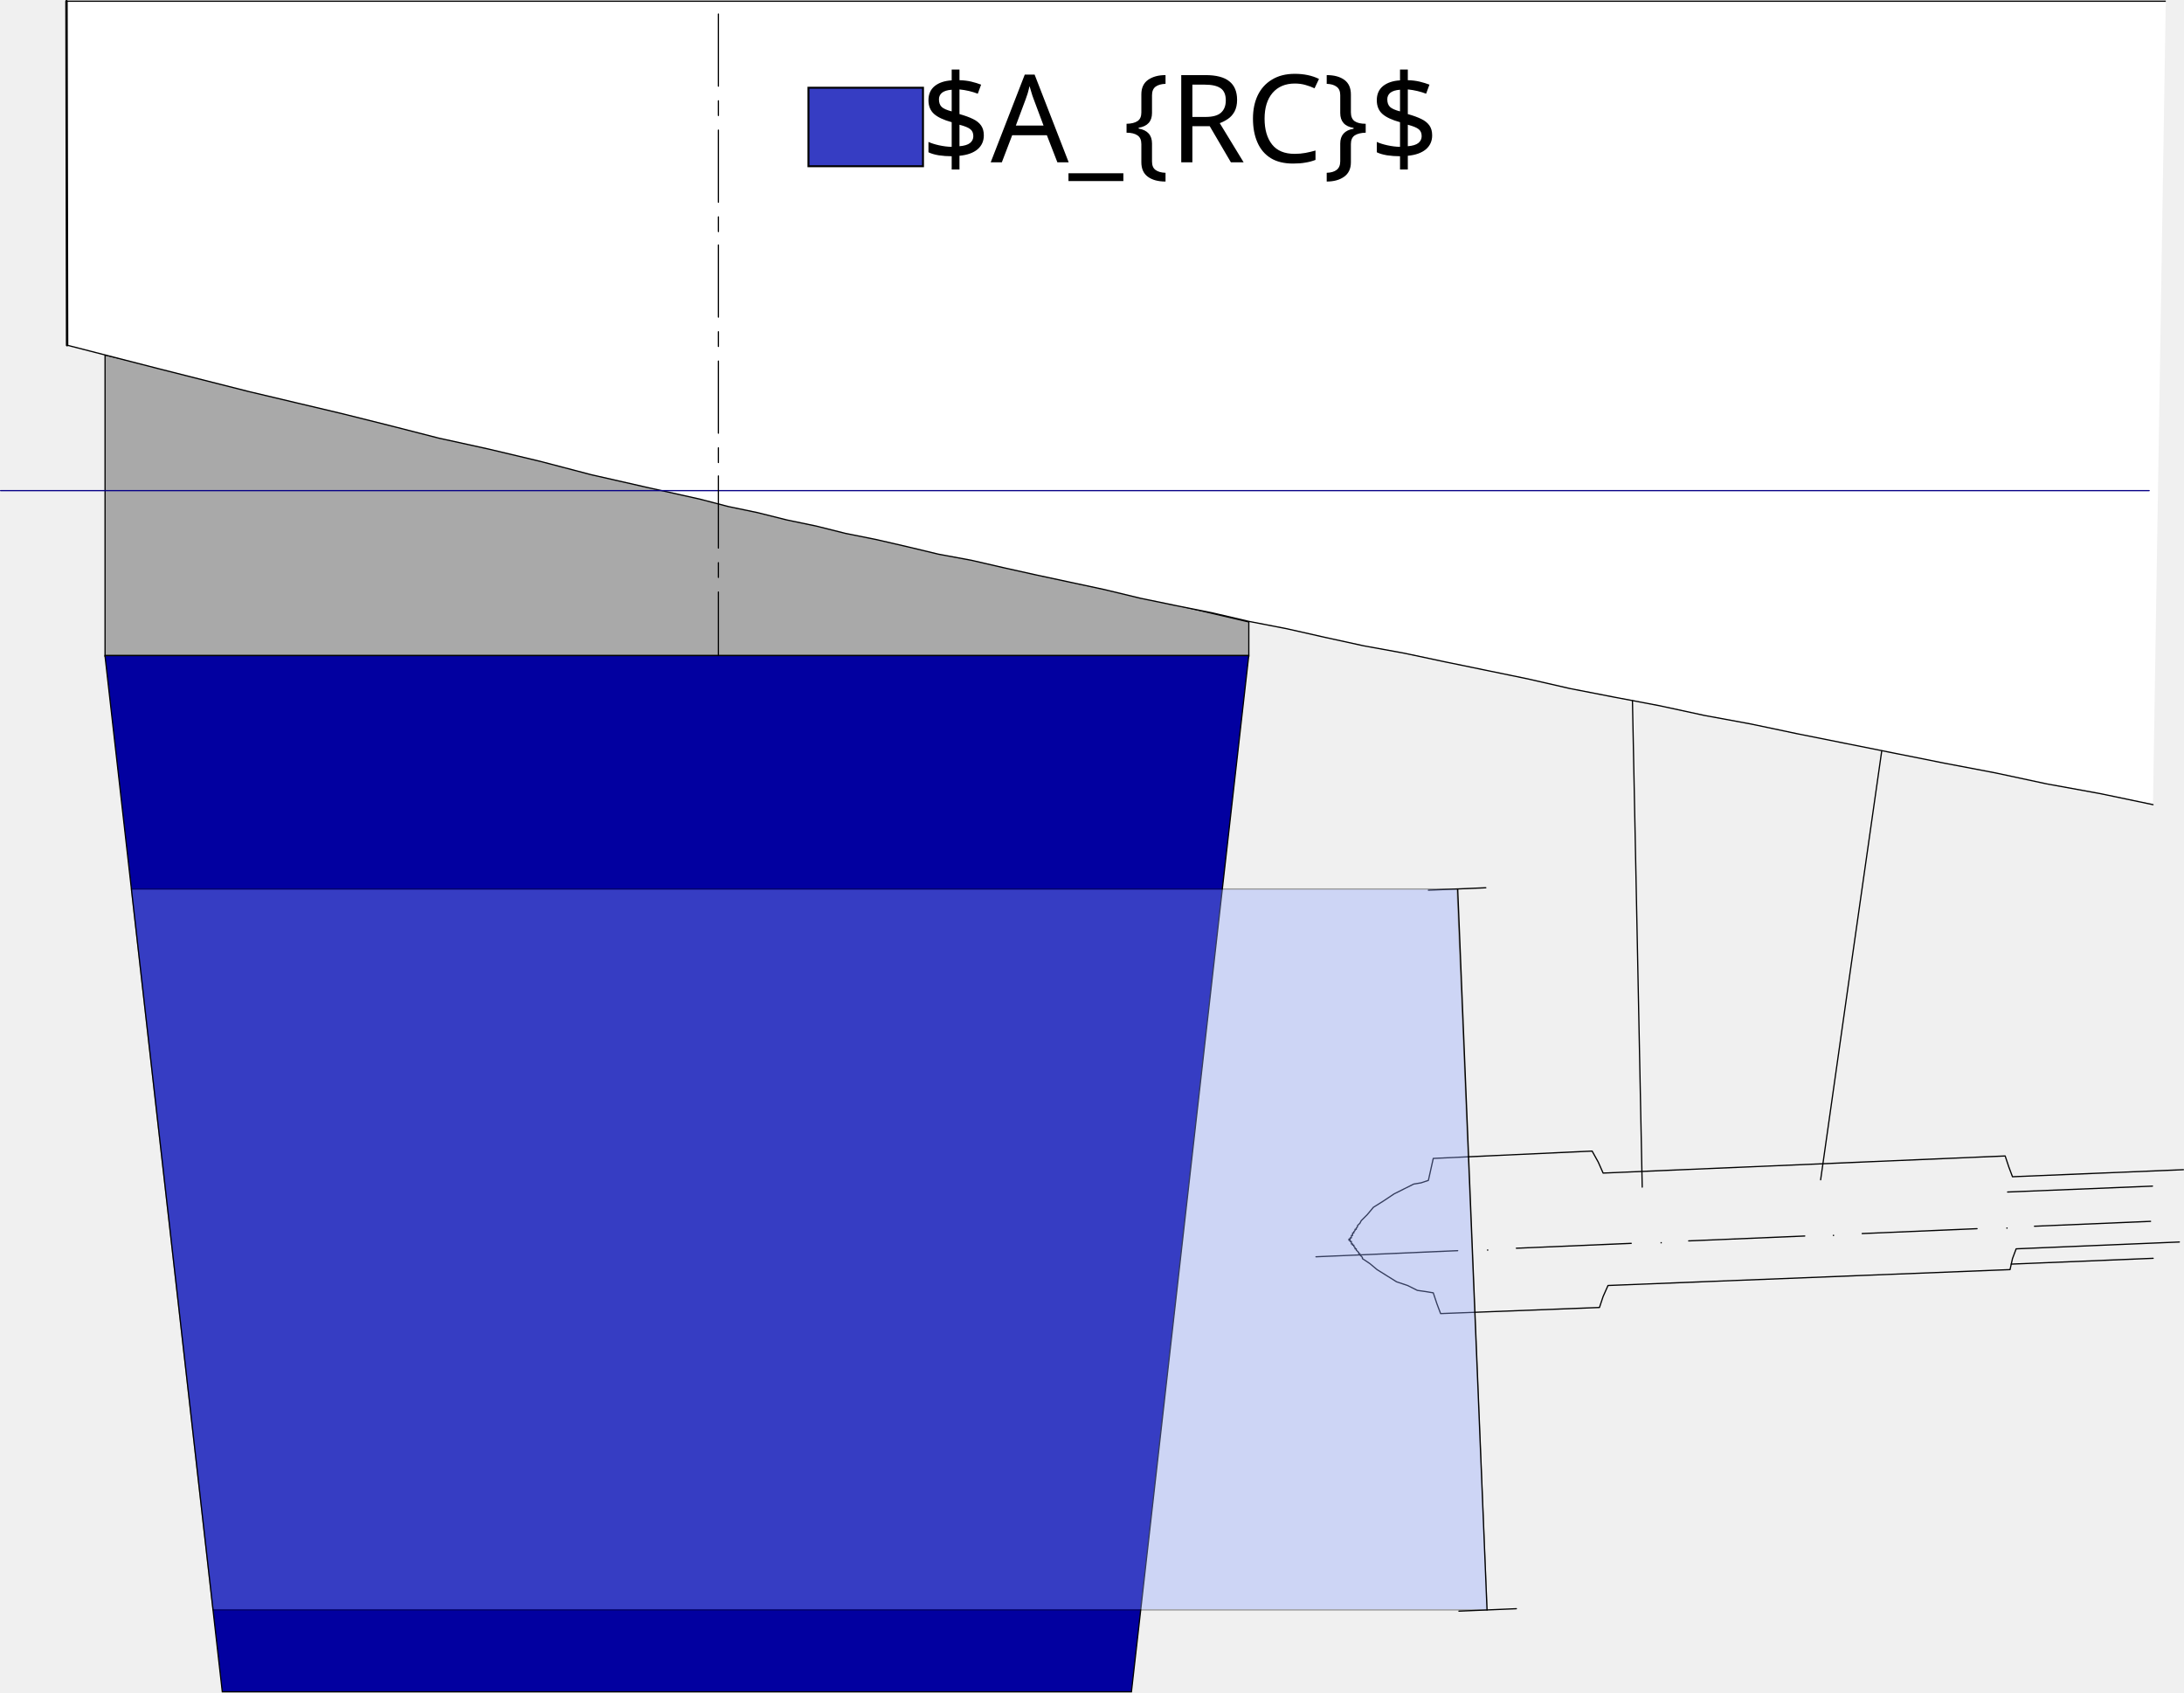
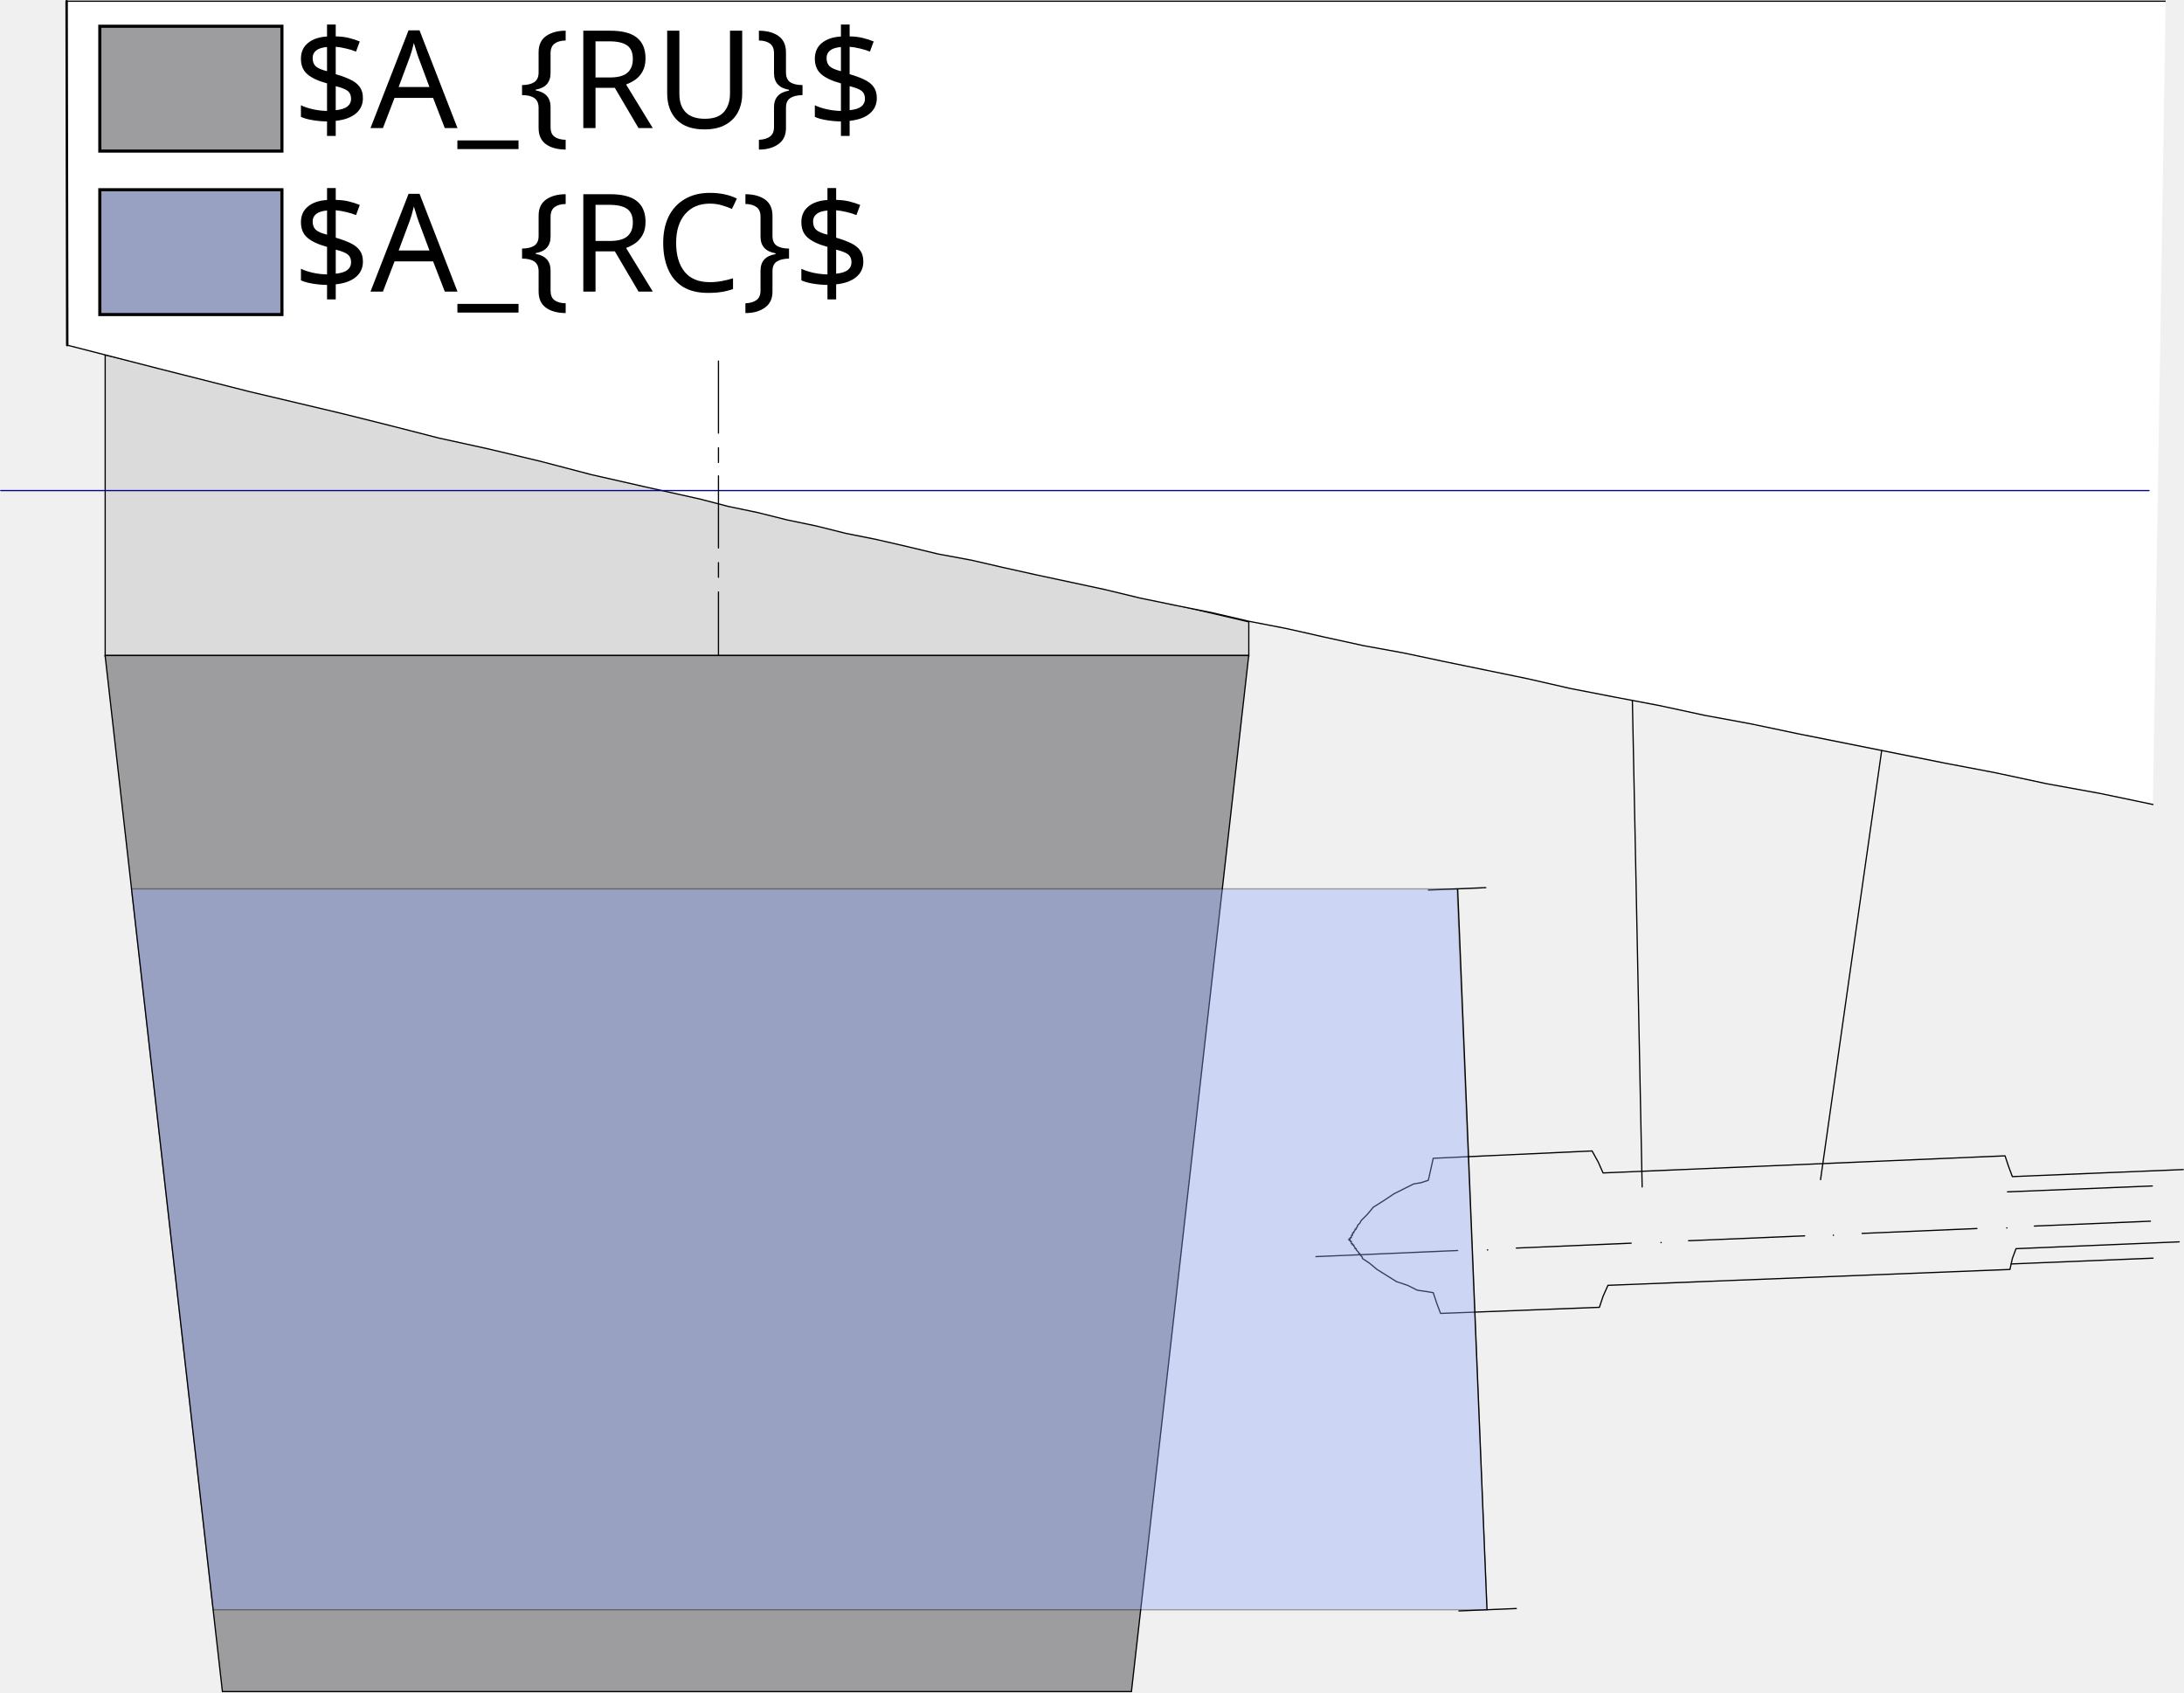
- <svg xmlns="http://www.w3.org/2000/svg" version="1.1" width="214.472pt" height="166.2pt" viewBox="0 0 214.472 166.2" id="svg175">
+ <svg xmlns="http://www.w3.org/2000/svg" version="1.1" width="5.649cm" height="4.377cm" viewBox="0 0 282.425 218.859" id="svg175">
  <defs id="defs175" />
-   <path style="opacity:1;fill:#a9a9a9;fill-opacity:1;stroke:#000000;stroke-width:0.12;stroke-dasharray:none;stroke-opacity:1" d="m 10.316,64.437 h 112.32 v -3.36 L 10.316,34.857 Z" id="path191" />
-   <path id="path192" d="m 6.528,0.12 0.06,33.779 8.881,2.281 9,2.279 4.559,1.081 4.56,1.08 4.8,1.2 4.68,1.2 4.92,1.081 5.039,1.2 5.041,1.32 5.281,1.2 5.399,1.2 2.76,0.721 2.88,0.599 2.88,0.721 2.88,0.601 2.88,0.719 3,0.601 3.12,0.719 3,0.721 3.24,0.599 3.12,0.721 3.24,0.719 3.36,0.721 3.36,0.719 3.479,0.841 3.48,0.719 3.599,0.721 3.601,0.839 3.721,0.721 3.719,0.839 3.841,0.841 3.959,0.719 3.959,0.841 4.081,0.839 4.08,0.841 4.2,0.959 4.32,0.839 4.44,0.841 4.44,0.959 4.56,0.841 4.56,0.959 4.8,0.959 4.8,0.961 4.8,0.959 5.039,0.959 5.041,1.081 5.279,0.959 5.161,1.08 1.254,-78.899 z" style="fill:#ffffff;fill-opacity:1;stroke:none" />
-   <path stroke-width="0.12" stroke-linecap="round" stroke-linejoin="round" fill="none" stroke="#000000" d="m 140.269,87.42 5.64,-0.24" id="path1" />
-   <path stroke-width="0.12" stroke-linecap="round" stroke-linejoin="round" fill="none" stroke="#000000" d="m 143.269,158.22 5.64,-0.24" id="path3" />
-   <path stroke-width="0.12" stroke-linecap="round" stroke-linejoin="round" fill="none" stroke="#000000" d="m 143.149,87.3 2.88,70.8" id="path4" />
-   <path stroke-width="0.12" stroke-linecap="round" stroke-linejoin="round" fill="none" stroke="#000000" d="m 129.229,123.42 13.92,-0.6" id="path5" />
-   <path stroke-width="0.12" stroke-linecap="round" stroke-linejoin="round" fill="none" stroke="#000000" d="m 148.909,122.58 11.28,-0.48" id="path6" />
-   <path stroke-width="0.12" stroke-linecap="round" stroke-linejoin="round" fill="none" stroke="#000000" d="m 165.829,121.86 11.4,-0.48" id="path7" />
-   <path stroke-width="0.12" stroke-linecap="round" stroke-linejoin="round" fill="none" stroke="#000000" d="m 182.869,121.14 11.28,-0.48" id="path8" />
-   <path stroke-width="0.12" stroke-linecap="round" stroke-linejoin="round" fill="none" stroke="#000000" d="m 199.789,120.42 11.4,-0.48" id="path9" />
-   <path stroke-width="0.12" stroke-linecap="round" stroke-linejoin="round" fill="none" stroke="#000000" d="m 6.589,33.9 8.88,2.28 9,2.28 4.56,1.08 4.56,1.08 4.8,1.2 4.68,1.2 4.92,1.08 5.04,1.2 5.04,1.32 5.28,1.2 5.4,1.2 2.76,0.72 2.88,0.6 2.88,0.72 2.88,0.6 2.88,0.72 3,0.6 3.12,0.72 3,0.72 3.24,0.6 3.12,0.72 3.24,0.72 3.36,0.72 3.36,0.72 3.48,0.84 3.48,0.72 3.6,0.72 3.6,0.84 3.72,0.72 3.72,0.84 3.84,0.84 3.96,0.72 3.96,0.84 4.08,0.84 4.08,0.84 4.2,0.96 4.32,0.84 4.44,0.84 4.44,0.96 4.56,0.84 4.56,0.96 4.8,0.96 4.8,0.96 4.8,0.96 5.04,0.96 5.04,1.08 5.28,0.96 5.16,1.08" id="path20" />
-   <path stroke-width="0.12" stroke-linecap="round" stroke-linejoin="round" fill="none" stroke="#000000" d="m 161.269,116.58 -0.48,-23.88 -0.48,-23.88" id="path22" />
-   <path stroke-width="0.12" stroke-linecap="round" stroke-linejoin="round" fill="none" stroke="#000000" d="m 178.789,115.86 3,-21.12 3,-21" id="path23" />
-   <path stroke-width="0.12" stroke-linecap="round" stroke-linejoin="round" fill="none" stroke="#000000" d="m 214.016,121.969 -16.027,0.671 -0.36,0.96 -0.24,1.08 -39.48,1.56 -0.48,1.08 -0.36,1.08 -15.6,0.6 -0.36,-0.96 -0.36,-1.08 -0.72,-0.12 -0.84,-0.12 -0.96,-0.48 -1.08,-0.36 -0.96,-0.6 -0.96,-0.6 -0.72,-0.6 -0.72,-0.48 v -0.12 l -0.12,-0.12 -0.12,-0.12 v -0.12 h -0.12 V 123 l -0.12,-0.12 -0.12,-0.12 v -0.12 h -0.12 v -0.12 l -0.12,-0.12 v -0.12 h -0.12 v -0.12 h -0.12 v -0.12 -0.12 h -0.12 v -0.12 h -0.12 v -0.12 h 0.12 v -0.12 h 0.12 v -0.12 -0.12 h 0.12 v -0.12 -0.12 h 0.12 v -0.12 l 0.12,-0.12 v -0.12 h 0.12 v -0.12 l 0.12,-0.12 v -0.12 l 0.12,-0.12 0.12,-0.12 0.12,-0.24 0.6,-0.6 0.6,-0.72 0.96,-0.6 1.08,-0.72 0.96,-0.48 0.96,-0.48 0.72,-0.12 0.72,-0.24 0.24,-1.08 0.24,-1.08 15.6,-0.72 0.6,1.08 0.48,1.08 39.48,-1.68 0.36,1.08 0.36,0.96 16.783,-0.692" id="path24" />
-   <path stroke-width="0.12" stroke-linecap="round" stroke-linejoin="round" fill="none" stroke="#000000" d="M 0.06,48.18 H 211.051" id="path25" style="stroke:#060086;stroke-opacity:1" />
-   <path stroke-width="0.12" stroke-linecap="round" stroke-linejoin="round" fill="none" stroke="#000000" d="M 70.549,1.38 V 8.46" id="path38" />
-   <path stroke-width="0.12" stroke-linecap="round" stroke-linejoin="round" fill="none" stroke="#000000" d="m 70.549,9.9 v 1.44" id="path39" />
-   <path stroke-width="0.12" stroke-linecap="round" stroke-linejoin="round" fill="none" stroke="#000000" d="m 70.549,12.78 v 7.08" id="path40" />
-   <path stroke-width="0.12" stroke-linecap="round" stroke-linejoin="round" fill="none" stroke="#000000" d="m 70.549,21.3 v 1.44" id="path41" />
-   <path stroke-width="0.12" stroke-linecap="round" stroke-linejoin="round" fill="none" stroke="#000000" d="m 70.549,24.06 v 7.08" id="path42" />
-   <path stroke-width="0.12" stroke-linecap="round" stroke-linejoin="round" fill="none" stroke="#000000" d="m 70.549,32.58 v 1.44" id="path43" />
-   <path stroke-width="0.12" stroke-linecap="round" stroke-linejoin="round" fill="none" stroke="#000000" d="m 70.549,35.46 v 7.08" id="path44" />
-   <path stroke-width="0.12" stroke-linecap="round" stroke-linejoin="round" fill="none" stroke="#000000" d="m 70.549,43.98 v 1.44" id="path45" />
-   <path stroke-width="0.12" stroke-linecap="round" stroke-linejoin="round" fill="none" stroke="#000000" d="m 70.549,46.74 v 7.08" id="path46" />
-   <path stroke-width="0.12" stroke-linecap="round" stroke-linejoin="round" fill="none" stroke="#000000" d="M 70.549,55.26 V 56.7" id="path47" />
-   <path stroke-width="0.12" stroke-linecap="round" stroke-linejoin="round" fill="none" stroke="#000000" d="m 70.549,58.14 v 7.08" id="path48" />
-   <path stroke-width="0.12" stroke-linecap="round" stroke-linejoin="round" fill="none" stroke="#000000" d="M 70.549,66.66 V 68.1" id="path49" />
-   <path stroke-width="0.12" stroke-linecap="round" stroke-linejoin="round" fill="none" stroke="#000000" d="M 70.549,69.42 V 76.5" id="path50" />
-   <path stroke-width="0.12" stroke-linecap="round" stroke-linejoin="round" fill="none" stroke="#000000" d="m 70.549,77.94 v 1.44" id="path51" />
-   <path stroke-width="0.12" stroke-linecap="round" stroke-linejoin="round" fill="none" stroke="#000000" d="M 70.549,80.82 V 87.9" id="path52" />
-   <path stroke-width="0.12" stroke-linecap="round" stroke-linejoin="round" fill="none" stroke="#000000" d="m 70.549,89.34 v 1.44" id="path53" />
-   <path stroke-width="0.12" stroke-linecap="round" stroke-linejoin="round" fill="none" stroke="#000000" d="m 70.549,92.1 v 7.08" id="path54" />
-   <path stroke-width="0.12" stroke-linecap="round" stroke-linejoin="round" fill="none" stroke="#000000" d="m 70.549,100.62 v 1.44" id="path55" />
-   <path stroke-width="0.12" stroke-linecap="round" stroke-linejoin="round" fill="none" stroke="#000000" d="m 70.549,103.5 v 7.08" id="path56" />
-   <path stroke-width="0.12" stroke-linecap="round" stroke-linejoin="round" fill="none" stroke="#000000" d="m 70.549,112.02 v 1.44" id="path57" />
-   <path stroke-width="0.12" stroke-linecap="round" stroke-linejoin="round" fill="none" stroke="#000000" d="m 70.549,114.78 v 7.08" id="path58" />
-   <path stroke-width="0.12" stroke-linecap="round" stroke-linejoin="round" fill="none" stroke="#000000" d="m 70.549,123.3 v 1.44" id="path59" />
-   <path stroke-width="0.12" stroke-linecap="round" stroke-linejoin="round" fill="none" stroke="#000000" d="m 70.549,126.18 v 7.08" id="path60" />
-   <path stroke-width="0.12" stroke-linecap="round" stroke-linejoin="round" fill="none" stroke="#000000" d="m 70.549,134.7 v 1.32" id="path61" />
-   <path stroke-width="0.12" stroke-linecap="round" stroke-linejoin="round" fill="none" stroke="#000000" d="m 70.549,137.46 v 7.08" id="path62" />
-   <path stroke-width="0.12" stroke-linecap="round" stroke-linejoin="round" fill="none" stroke="#000000" d="m 70.549,145.98 v 1.44" id="path63" />
-   <path stroke-width="0.12" stroke-linecap="round" stroke-linejoin="round" fill="none" stroke="#000000" d="m 70.549,148.86 v 7.08" id="path64" />
-   <path stroke-width="0.12" stroke-linecap="round" stroke-linejoin="round" fill="none" stroke="#000000" d="m 70.549,157.38 v 1.32" id="path65" />
-   <path stroke-width="0.24" stroke-linecap="round" stroke-linejoin="round" fill="none" stroke="#000000" d="m 6.589,33.9 -0.06,-33.78" id="path68" />
-   <path d="m 146.029,122.7 v 0.12 h 0.12 V 122.7 Z" id="path78" style="stroke-width:0.12" />
-   <path d="m 163.069,121.98 v 0.12 h 0.12 V 121.98 Z" id="path79" style="stroke-width:0.12" />
-   <path d="m 179.989,121.26 v 0.12 h 0.12 V 121.26 Z" id="path80" style="stroke-width:0.12" />
-   <path d="m 197.029,120.54 v 0.12 h 0.12 V 120.54 Z" id="path81" style="stroke-width:0.12" />
-   <path stroke-width="0.12" stroke-linecap="round" stroke-linejoin="round" fill="none" stroke="#000000" d="m 197.509,124.14 13.933,-0.57" id="path150" />
-   <path stroke-width="0.12" stroke-linecap="round" stroke-linejoin="round" fill="none" stroke="#000000" d="m 197.149,117.06 14.228,-0.579" id="path151" />
-   <path style="fill:#000000;stroke:#000000;stroke-width:0.12;stroke-dasharray:none;stroke-opacity:1" d="M 10.309,64.38 H 122.629" id="path175" />
-   <path style="fill:#000000;fill-opacity:1;stroke:#000000;stroke-width:0.12;stroke-dasharray:none;stroke-opacity:1" d="M 6.529,0.12 H 212.683" id="path181" />
-   <path style="display:inline;fill:#0200a0;fill-opacity:1;stroke:#000000;stroke-width:0.12;stroke-dasharray:none;stroke-opacity:1" d="M 122.629,64.38 H 10.309 l 11.52,101.76 h 89.28 z" id="path189" />
-   <path style="opacity:0.365;fill:#90a6ff;fill-opacity:1;stroke:#000000;stroke-width:0.12;stroke-dasharray:none;stroke-opacity:1" d="M 146.029,158.1 H 20.919 L 12.904,87.3 H 143.089 Z" id="path190" />
-   <rect style="opacity:1;fill:#363dc3;fill-opacity:1;stroke:#000000;stroke-width:0.192;stroke-dasharray:none;stroke-opacity:1" id="rect193" width="11.247" height="7.709" x="79.393" y="8.616" />
-   <text xml:space="preserve" style="font-style:normal;font-variant:normal;font-weight:normal;font-stretch:normal;font-size:12px;font-family:sans-serif;-inkscape-font-specification:'sans-serif, Normal';font-variant-ligatures:normal;font-variant-caps:normal;font-variant-numeric:normal;font-variant-east-asian:normal;opacity:1;fill:#000000;fill-opacity:1;stroke:none;stroke-width:0.22;stroke-dasharray:none;stroke-opacity:1" x="90.424" y="15.939" id="text193">
-     <tspan style="font-style:normal;font-variant:normal;font-weight:normal;font-stretch:normal;font-size:12px;font-family:sans-serif;-inkscape-font-specification:'sans-serif, Normal';font-variant-ligatures:normal;font-variant-caps:normal;font-variant-numeric:normal;font-variant-east-asian:normal;fill:#000000;fill-opacity:1;stroke:none;stroke-width:0.22" x="90.424" y="15.939" id="tspan194">$A_{RC}$</tspan>
-   </text>
+   <path style="opacity:1;fill:#dbdbdb;fill-opacity:1;stroke:#000000;stroke-width:0.158;stroke-dasharray:none;stroke-opacity:1" d="M 13.585,84.853 H 161.492 V 80.428 L 13.585,45.901 Z" id="path191" />
+   <path id="path192" d="m 8.596,0.158 0.079,44.482 11.695,3.003 11.852,3.001 6.003,1.424 6.005,1.422 6.321,1.58 6.163,1.58 6.479,1.424 6.636,1.58 6.638,1.738 6.954,1.58 7.11,1.58 3.634,0.949 3.792,0.789 3.792,0.949 3.792,0.791 3.792,0.947 3.951,0.791 4.109,0.947 3.951,0.949 4.267,0.789 4.109,0.949 4.267,0.947 4.425,0.949 4.425,0.947 4.581,1.107 4.583,0.947 4.739,0.949 4.741,1.105 4.9,0.949 4.898,1.105 5.058,1.107 5.214,0.947 5.214,1.107 5.374,1.105 5.372,1.107 5.53,1.263 5.689,1.105 5.847,1.107 5.847,1.263 6.005,1.107 6.005,1.263 6.321,1.263 6.321,1.265 6.321,1.263 6.636,1.263 6.638,1.424 6.952,1.263 6.796,1.422 1.651,-103.898 z" style="fill:#ffffff;fill-opacity:1;stroke:none;stroke-width:1.317" />
+   <path stroke-width="0.158" stroke-linecap="round" stroke-linejoin="round" fill="none" stroke="#000000" d="m 184.712,115.118 7.427,-0.316" id="path1" />
+   <path stroke-width="0.158" stroke-linecap="round" stroke-linejoin="round" fill="none" stroke="#000000" d="m 188.663,208.351 7.427,-0.316" id="path3" />
+   <path stroke-width="0.158" stroke-linecap="round" stroke-linejoin="round" fill="none" stroke="#000000" d="m 188.505,114.96 3.792,93.232" id="path4" />
+   <path stroke-width="0.158" stroke-linecap="round" stroke-linejoin="round" fill="none" stroke="#000000" d="m 170.174,162.525 18.33,-0.79" id="path5" />
+   <path stroke-width="0.158" stroke-linecap="round" stroke-linejoin="round" fill="none" stroke="#000000" d="m 196.09,161.418 14.854,-0.632" id="path6" />
+   <path stroke-width="0.158" stroke-linecap="round" stroke-linejoin="round" fill="none" stroke="#000000" d="m 218.371,160.47 15.012,-0.632" id="path7" />
+   <path stroke-width="0.158" stroke-linecap="round" stroke-linejoin="round" fill="none" stroke="#000000" d="m 240.81,159.522 14.854,-0.632" id="path8" />
+   <path stroke-width="0.158" stroke-linecap="round" stroke-linejoin="round" fill="none" stroke="#000000" d="m 263.09,158.574 15.012,-0.632" id="path9" />
+   <path stroke-width="0.158" stroke-linecap="round" stroke-linejoin="round" fill="none" stroke="#000000" d="m 8.677,44.641 11.694,3.002 11.852,3.002 6.005,1.422 6.005,1.422 6.321,1.58 6.163,1.58 6.479,1.422 6.637,1.58 6.637,1.738 6.953,1.58 7.111,1.58 3.634,0.948 3.793,0.79 3.793,0.948 3.792,0.79 3.792,0.948 3.951,0.79 4.109,0.948 3.951,0.948 4.267,0.79 4.109,0.948 4.267,0.948 4.425,0.948 4.425,0.948 4.583,1.106 4.583,0.948 4.741,0.948 4.741,1.106 4.899,0.948 4.899,1.106 5.057,1.106 5.215,0.948 5.215,1.106 5.373,1.106 5.373,1.106 5.531,1.264 5.689,1.106 5.847,1.106 5.847,1.264 6.005,1.106 6.005,1.264 6.321,1.264 6.321,1.264 6.321,1.264 6.637,1.264 6.637,1.422 6.953,1.264 6.795,1.422" id="path20" />
+   <path stroke-width="0.158" stroke-linecap="round" stroke-linejoin="round" fill="none" stroke="#000000" d="m 212.366,153.517 -0.632,-31.446 -0.632,-31.446" id="path22" />
+   <path stroke-width="0.158" stroke-linecap="round" stroke-linejoin="round" fill="none" stroke="#000000" d="m 235.437,152.569 3.951,-27.812 3.951,-27.654" id="path23" />
+   <path stroke-width="0.158" stroke-linecap="round" stroke-linejoin="round" fill="none" stroke="#000000" d="m 281.825,160.614 -21.105,0.884 -0.474,1.264 -0.316,1.422 -51.989,2.054 -0.632,1.422 -0.474,1.422 -20.543,0.79 -0.474,-1.264 -0.474,-1.422 -0.948,-0.158 -1.106,-0.158 -1.264,-0.632 -1.422,-0.474 -1.264,-0.79 -1.264,-0.79 -0.948,-0.79 -0.948,-0.632 v -0.158 l -0.158,-0.158 -0.158,-0.158 v -0.158 h -0.158 v -0.158 l -0.158,-0.158 -0.158,-0.158 v -0.158 h -0.158 v -0.158 l -0.158,-0.158 v -0.158 h -0.158 v -0.158 h -0.158 v -0.158 -0.158 h -0.158 v -0.158 h -0.158 v -0.158 h 0.158 v -0.158 h 0.158 v -0.158 -0.158 h 0.158 v -0.158 -0.158 h 0.158 v -0.158 l 0.158,-0.158 v -0.158 h 0.158 v -0.158 l 0.158,-0.158 v -0.158 l 0.158,-0.158 0.158,-0.158 0.158,-0.316 0.79,-0.79 0.79,-0.948 1.264,-0.79 1.422,-0.948 1.264,-0.632 1.264,-0.632 0.948,-0.158 0.948,-0.316 0.316,-1.422 0.316,-1.422 20.543,-0.948 0.79,1.422 0.632,1.422 51.989,-2.212 0.474,1.422 0.474,1.264 22.1,-0.911" id="path24" />
+   <path stroke-width="0.158" stroke-linecap="round" stroke-linejoin="round" fill="none" stroke="#000000" d="M 0.079,63.445 H 277.92" id="path25" style="stroke:#060086;stroke-opacity:1" />
+   <path stroke-width="0.158" stroke-linecap="round" stroke-linejoin="round" fill="none" stroke="#000000" d="m 92.902,46.695 v 9.323" id="path44" />
+   <path stroke-width="0.158" stroke-linecap="round" stroke-linejoin="round" fill="none" stroke="#000000" d="m 92.902,57.915 v 1.896" id="path45" />
+   <path stroke-width="0.158" stroke-linecap="round" stroke-linejoin="round" fill="none" stroke="#000000" d="m 92.902,61.549 v 9.323" id="path46" />
+   <path stroke-width="0.158" stroke-linecap="round" stroke-linejoin="round" fill="none" stroke="#000000" d="m 92.902,72.769 v 1.896" id="path47" />
+   <path stroke-width="0.158" stroke-linecap="round" stroke-linejoin="round" fill="none" stroke="#000000" d="m 92.902,76.561 v 9.323" id="path48" />
+   <path stroke-width="0.158" stroke-linecap="round" stroke-linejoin="round" fill="none" stroke="#000000" d="m 92.902,87.781 v 1.896" id="path49" />
+   <path stroke-width="0.158" stroke-linecap="round" stroke-linejoin="round" fill="none" stroke="#000000" d="m 92.902,91.415 v 9.323" id="path50" />
+   <path stroke-width="0.158" stroke-linecap="round" stroke-linejoin="round" fill="none" stroke="#000000" d="m 92.902,102.635 v 1.896" id="path51" />
+   <path stroke-width="0.158" stroke-linecap="round" stroke-linejoin="round" fill="none" stroke="#000000" d="m 92.902,106.427 v 9.323" id="path52" />
+   <path stroke-width="0.158" stroke-linecap="round" stroke-linejoin="round" fill="none" stroke="#000000" d="m 92.902,117.647 v 1.896" id="path53" />
+   <path stroke-width="0.158" stroke-linecap="round" stroke-linejoin="round" fill="none" stroke="#000000" d="m 92.902,121.281 v 9.323" id="path54" />
+   <path stroke-width="0.158" stroke-linecap="round" stroke-linejoin="round" fill="none" stroke="#000000" d="m 92.902,132.501 v 1.896" id="path55" />
+   <path stroke-width="0.158" stroke-linecap="round" stroke-linejoin="round" fill="none" stroke="#000000" d="m 92.902,136.293 v 9.323" id="path56" />
+   <path stroke-width="0.158" stroke-linecap="round" stroke-linejoin="round" fill="none" stroke="#000000" d="m 92.902,147.513 v 1.896" id="path57" />
+   <path stroke-width="0.158" stroke-linecap="round" stroke-linejoin="round" fill="none" stroke="#000000" d="m 92.902,151.147 v 9.323" id="path58" />
+   <path stroke-width="0.158" stroke-linecap="round" stroke-linejoin="round" fill="none" stroke="#000000" d="m 92.902,162.367 v 1.896" id="path59" />
+   <path stroke-width="0.158" stroke-linecap="round" stroke-linejoin="round" fill="none" stroke="#000000" d="m 92.902,166.159 v 9.323" id="path60" />
+   <path stroke-width="0.158" stroke-linecap="round" stroke-linejoin="round" fill="none" stroke="#000000" d="m 92.902,177.378 v 1.738" id="path61" />
+   <path stroke-width="0.158" stroke-linecap="round" stroke-linejoin="round" fill="none" stroke="#000000" d="m 92.902,181.013 v 9.323" id="path62" />
+   <path stroke-width="0.158" stroke-linecap="round" stroke-linejoin="round" fill="none" stroke="#000000" d="m 92.902,192.232 v 1.896" id="path63" />
+   <path stroke-width="0.158" stroke-linecap="round" stroke-linejoin="round" fill="none" stroke="#000000" d="m 92.902,196.025 v 9.323" id="path64" />
+   <path stroke-width="0.158" stroke-linecap="round" stroke-linejoin="round" fill="none" stroke="#000000" d="m 92.902,207.244 v 1.738" id="path65" />
+   <path stroke-width="0.316" stroke-linecap="round" stroke-linejoin="round" fill="none" stroke="#000000" d="M 8.677,44.641 8.598,0.158" id="path68" />
+   <path d="m 192.297,161.576 v 0.157 h 0.157 v -0.157 z" id="path78" style="stroke-width:0.158" />
+   <path d="m 214.736,160.628 v 0.157 h 0.157 v -0.157 z" id="path79" style="stroke-width:0.158" />
+   <path d="m 237.017,159.68 v 0.157 h 0.157 v -0.157 z" id="path80" style="stroke-width:0.158" />
+   <path d="m 259.456,158.732 v 0.157 h 0.157 v -0.157 z" id="path81" style="stroke-width:0.158" />
+   <path stroke-width="0.158" stroke-linecap="round" stroke-linejoin="round" fill="none" stroke="#000000" d="m 260.088,163.473 18.348,-0.751" id="path150" />
+   <path stroke-width="0.158" stroke-linecap="round" stroke-linejoin="round" fill="none" stroke="#000000" d="m 259.614,154.149 18.737,-0.763" id="path151" />
+   <path style="fill:#000000;stroke:#000000;stroke-width:0.158;stroke-dasharray:none;stroke-opacity:1" d="M 13.575,84.778 H 161.483" id="path175" />
+   <path style="fill:#000000;fill-opacity:1;stroke:#000000;stroke-width:0.158;stroke-dasharray:none;stroke-opacity:1" d="M 8.598,0.158 H 280.07" id="path181" />
+   <path style="display:inline;fill:#9d9da0;fill-opacity:1;stroke:#000000;stroke-width:0.158;stroke-dasharray:none;stroke-opacity:1" d="M 161.483,84.778 H 13.575 L 28.745,218.78 h 117.568 z" id="path189" />
+   <path style="opacity:0.365;fill:#90a6ff;fill-opacity:1;stroke:#000000;stroke-width:0.158;stroke-dasharray:none;stroke-opacity:1" d="M 192.297,208.193 H 27.547 L 16.992,114.96 H 188.426 Z" id="path190" />
+   <g id="g195" transform="translate(-77.05123,-1.454426)">
+     <rect style="opacity:1;fill:#9d9da0;fill-opacity:1;stroke:#000000;stroke-width:0.402;stroke-dasharray:none;stroke-opacity:1" id="rect193" width="23.552" height="16.144" x="89.943" y="4.85" />
+     <text xml:space="preserve" style="font-style:normal;font-variant:normal;font-weight:normal;font-stretch:normal;font-size:17.639px;font-family:sans-serif;-inkscape-font-specification:'sans-serif, Normal';font-variant-ligatures:normal;font-variant-caps:normal;font-variant-numeric:normal;font-variant-east-asian:normal;opacity:1;fill:#000000;fill-opacity:1;stroke:none;stroke-width:0.29;stroke-dasharray:none;stroke-opacity:1" x="114.861" y="18.02" id="text193">
+       <tspan style="font-style:normal;font-variant:normal;font-weight:normal;font-stretch:normal;font-size:17.639px;font-family:sans-serif;-inkscape-font-specification:'sans-serif, Normal';font-variant-ligatures:normal;font-variant-caps:normal;font-variant-numeric:normal;font-variant-east-asian:normal;fill:#000000;fill-opacity:1;stroke:none;stroke-width:0.29" x="114.861" y="18.02" id="tspan194">$A_{RU}$</tspan>
+     </text>
+   </g>
+   <g id="g195-1" transform="translate(-81.26418,16.92159)">
+     <rect style="opacity:1;fill:#99a1c3;fill-opacity:1;stroke:#000000;stroke-width:0.402;stroke-dasharray:none;stroke-opacity:1" id="rect193-1" width="23.552" height="16.144" x="94.156" y="7.617" />
+     <text xml:space="preserve" style="font-style:normal;font-variant:normal;font-weight:normal;font-stretch:normal;font-size:17.639px;font-family:sans-serif;-inkscape-font-specification:'sans-serif, Normal';font-variant-ligatures:normal;font-variant-caps:normal;font-variant-numeric:normal;font-variant-east-asian:normal;opacity:1;fill:#000000;fill-opacity:1;stroke:none;stroke-width:0.29;stroke-dasharray:none;stroke-opacity:1" x="119.074" y="20.788" id="text193-7">
+       <tspan style="font-style:normal;font-variant:normal;font-weight:normal;font-stretch:normal;font-size:17.639px;font-family:sans-serif;-inkscape-font-specification:'sans-serif, Normal';font-variant-ligatures:normal;font-variant-caps:normal;font-variant-numeric:normal;font-variant-east-asian:normal;fill:#000000;fill-opacity:1;stroke:none;stroke-width:0.29" x="119.074" y="20.788" id="tspan194-1">$A_{RC}$</tspan>
+     </text>
+   </g>
</svg>
